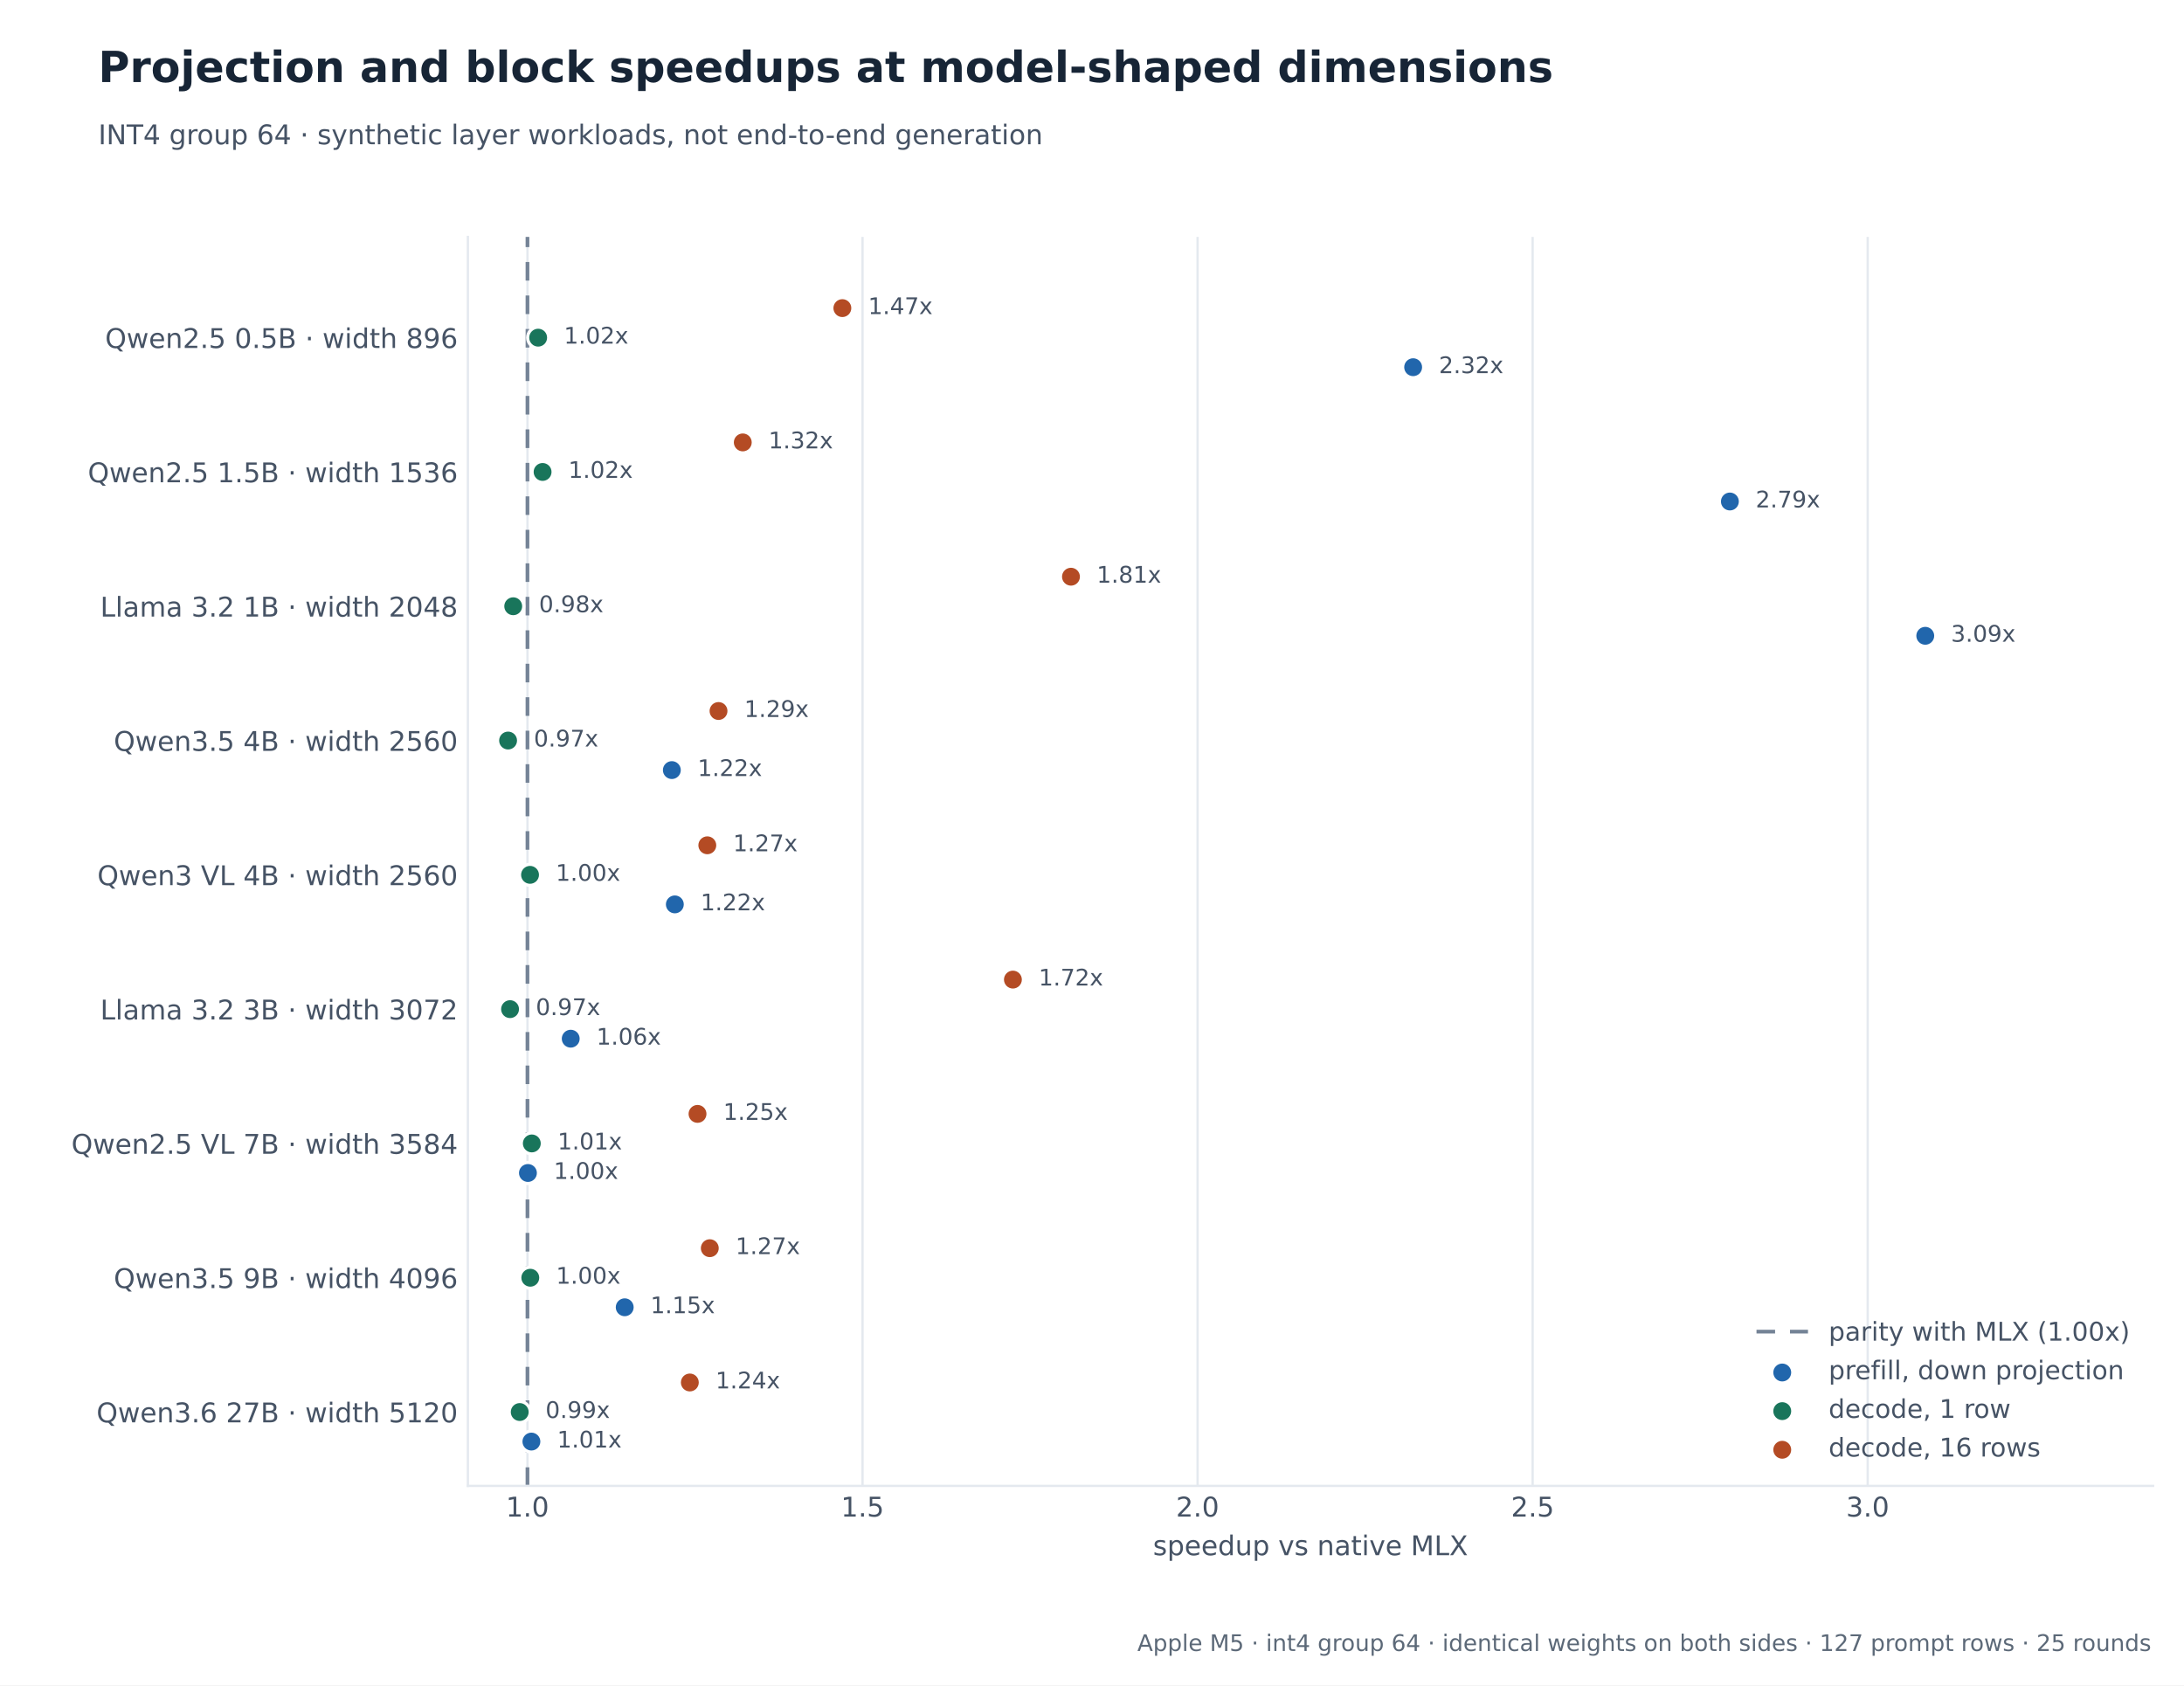
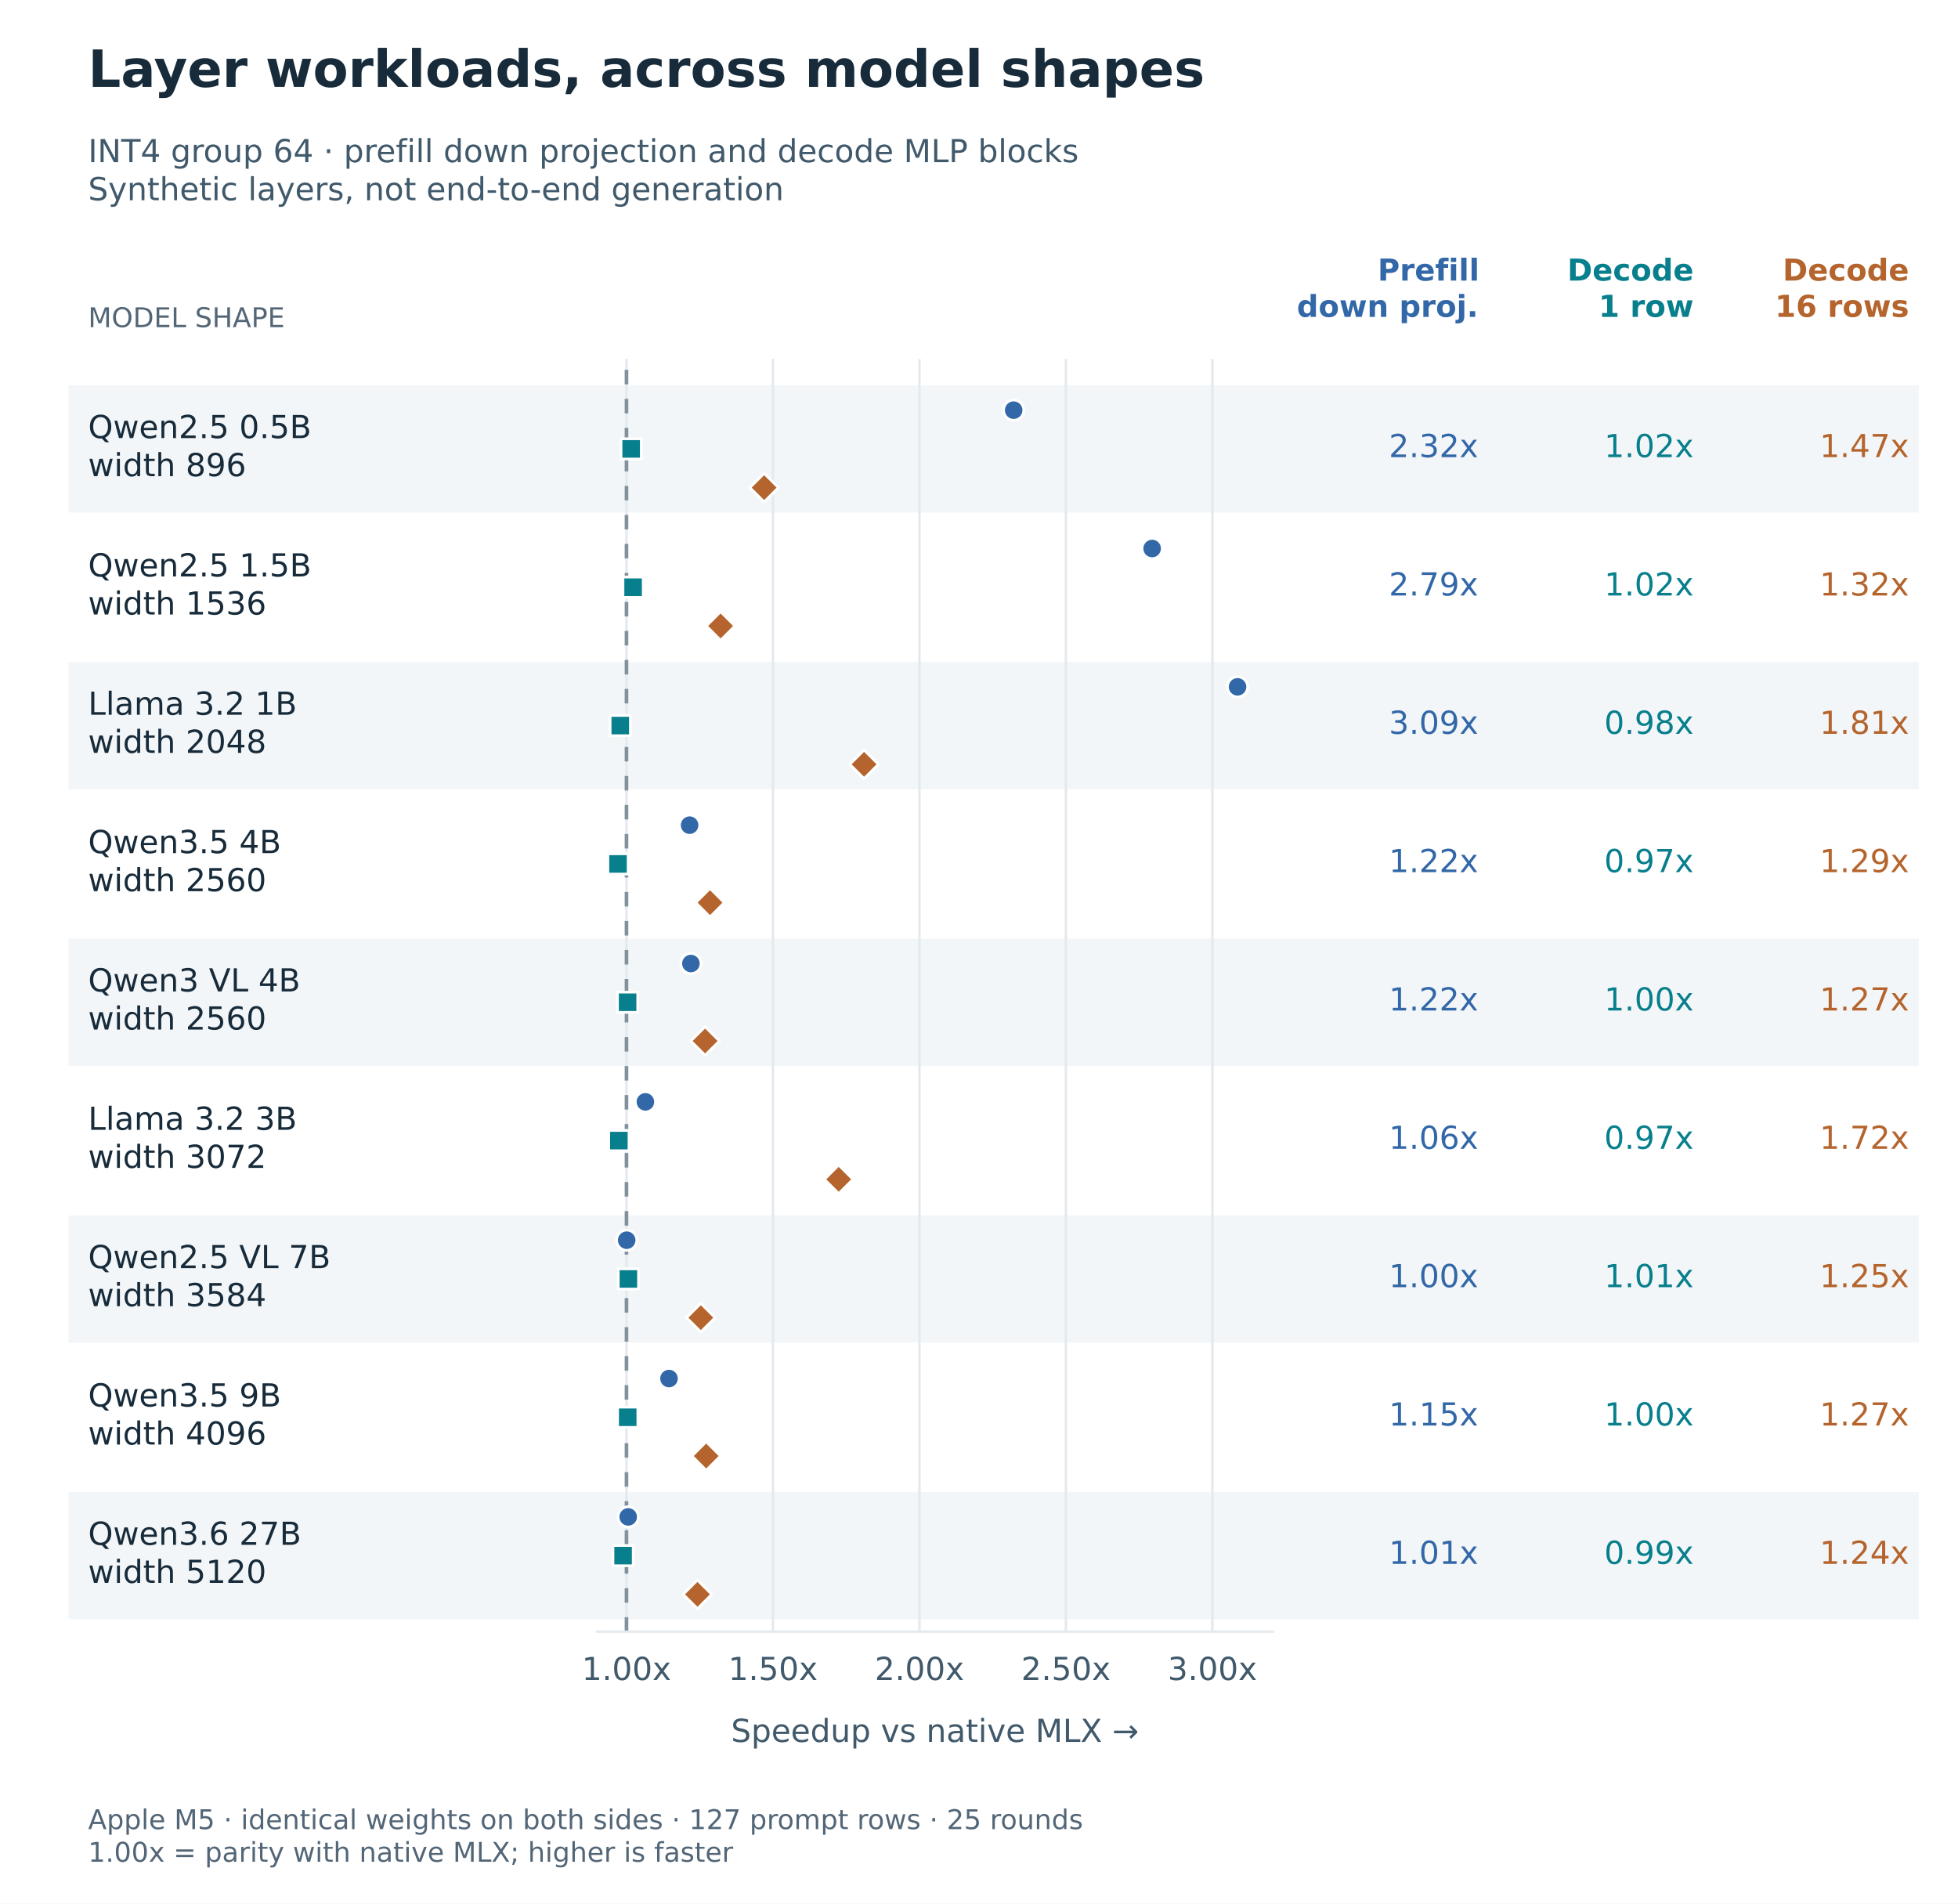
- <svg xmlns="http://www.w3.org/2000/svg" xmlns:xlink="http://www.w3.org/1999/xlink" width="763.2pt" height="588.96pt" viewBox="0 0 763.2 588.96" version="1.1">
+ <svg xmlns="http://www.w3.org/2000/svg" xmlns:xlink="http://www.w3.org/1999/xlink" width="648pt" height="630pt" viewBox="0 0 648 630" version="1.1">
  <defs>
    <style type="text/css">*{stroke-linejoin: round; stroke-linecap: butt}</style>
  </defs>
  <g id="figure_1">
    <g id="patch_1">
-       <path d="M 0 588.96  L 763.2 588.96  L 763.2 0  L 0 0  z " style="fill: #ffffff" />
+       <path d="M 0 630 L 648 630 L 648 0 L 0 0 z " style="fill: #ffffff" />
    </g>
    <g id="axes_1">
      <g id="patch_2">
-         <path d="M 163.5 519.26  L 752.4 519.26  L 752.4 82.8  L 163.5 82.8  z " style="fill: #ffffff" />
+         <path d="M 197.64 540 L 421.2 540 L 421.2 118.8 L 197.64 118.8 z " style="fill: #ffffff" />
+       </g>
+       <g id="patch_3">
+         <path d="M 22.68 127.499 L 635.04 127.499 L 635.04 169.619 L 22.68 169.619 z " style="fill: #f3f6f8" />
+       </g>
+       <g id="patch_4">
+         <path d="M 22.68 219.064 L 635.04 219.064 L 635.04 261.184 L 22.68 261.184 z " style="fill: #f3f6f8" />
+       </g>
+       <g id="patch_5">
+         <path d="M 22.68 310.629 L 635.04 310.629 L 635.04 352.749 L 22.68 352.749 z " style="fill: #f3f6f8" />
+       </g>
+       <g id="patch_6">
+         <path d="M 22.68 402.194 L 635.04 402.194 L 635.04 444.314 L 22.68 444.314 z " style="fill: #f3f6f8" />
+       </g>
+       <g id="patch_7">
+         <path d="M 22.68 493.76 L 635.04 493.76 L 635.04 535.88 L 22.68 535.88 z " style="fill: #f3f6f8" />
      </g>
      <g id="matplotlib.axis_1">
        <g id="xtick_1">
          <g id="line2d_1">
-             <path d="M 184.323 519.26  L 184.323 82.8  " clip-path="url(#p4f92ec8df4)" style="fill: none; stroke: #e4e9ef; stroke-width: 0.8; stroke-linecap: square" />
+             <path d="M 207.335 540 L 207.335 118.8 " clip-path="url(#p0230511721)" style="fill: none; stroke: #e3e9ed; stroke-width: 0.8; stroke-linecap: round" />
          </g>
          <g id="line2d_2" />
          <g id="text_1">
-             <text style="font-size: 9.5px; font-family: 'DejaVu Sans', 'Arial', 'Helvetica', sans-serif; text-anchor: middle; fill: #465365" x="184.323" y="529.978" transform="rotate(-0 184.3231 529.9778)">1.0</text>
+             <text style="font-size: 10.5px; font-family: 'DejaVu Sans', 'Arial', 'Helvetica', sans-serif; text-anchor: middle; fill: #40596b" x="207.335" y="555.978" transform="rotate(-0 207.3351 555.9775)">1.00x</text>
          </g>
        </g>
        <g id="xtick_2">
          <g id="line2d_3">
-             <path d="M 301.409 519.26  L 301.409 82.8  " clip-path="url(#p4f92ec8df4)" style="fill: none; stroke: #e4e9ef; stroke-width: 0.8; stroke-linecap: square" />
+             <path d="M 255.811 540 L 255.811 118.8 " clip-path="url(#p0230511721)" style="fill: none; stroke: #e3e9ed; stroke-width: 0.8; stroke-linecap: round" />
          </g>
          <g id="line2d_4" />
          <g id="text_2">
-             <text style="font-size: 9.5px; font-family: 'DejaVu Sans', 'Arial', 'Helvetica', sans-serif; text-anchor: middle; fill: #465365" x="301.409" y="529.978" transform="rotate(-0 301.4088 529.9778)">1.5</text>
+             <text style="font-size: 10.5px; font-family: 'DejaVu Sans', 'Arial', 'Helvetica', sans-serif; text-anchor: middle; fill: #40596b" x="255.811" y="555.978" transform="rotate(-0 255.8107 555.9775)">1.50x</text>
          </g>
        </g>
        <g id="xtick_3">
          <g id="line2d_5">
-             <path d="M 418.495 519.26  L 418.495 82.8  " clip-path="url(#p4f92ec8df4)" style="fill: none; stroke: #e4e9ef; stroke-width: 0.8; stroke-linecap: square" />
+             <path d="M 304.286 540 L 304.286 118.8 " clip-path="url(#p0230511721)" style="fill: none; stroke: #e3e9ed; stroke-width: 0.8; stroke-linecap: round" />
          </g>
          <g id="line2d_6" />
          <g id="text_3">
-             <text style="font-size: 9.5px; font-family: 'DejaVu Sans', 'Arial', 'Helvetica', sans-serif; text-anchor: middle; fill: #465365" x="418.495" y="529.978" transform="rotate(-0 418.4945 529.9778)">2.0</text>
+             <text style="font-size: 10.5px; font-family: 'DejaVu Sans', 'Arial', 'Helvetica', sans-serif; text-anchor: middle; fill: #40596b" x="304.286" y="555.978" transform="rotate(-0 304.2863 555.9775)">2.00x</text>
          </g>
        </g>
        <g id="xtick_4">
          <g id="line2d_7">
-             <path d="M 535.58 519.26  L 535.58 82.8  " clip-path="url(#p4f92ec8df4)" style="fill: none; stroke: #e4e9ef; stroke-width: 0.8; stroke-linecap: square" />
+             <path d="M 352.762 540 L 352.762 118.8 " clip-path="url(#p0230511721)" style="fill: none; stroke: #e3e9ed; stroke-width: 0.8; stroke-linecap: round" />
          </g>
          <g id="line2d_8" />
          <g id="text_4">
-             <text style="font-size: 9.5px; font-family: 'DejaVu Sans', 'Arial', 'Helvetica', sans-serif; text-anchor: middle; fill: #465365" x="535.58" y="529.978" transform="rotate(-0 535.5802 529.9778)">2.5</text>
+             <text style="font-size: 10.5px; font-family: 'DejaVu Sans', 'Arial', 'Helvetica', sans-serif; text-anchor: middle; fill: #40596b" x="352.762" y="555.978" transform="rotate(-0 352.7619 555.9775)">2.50x</text>
          </g>
        </g>
        <g id="xtick_5">
          <g id="line2d_9">
-             <path d="M 652.666 519.26  L 652.666 82.8  " clip-path="url(#p4f92ec8df4)" style="fill: none; stroke: #e4e9ef; stroke-width: 0.8; stroke-linecap: square" />
+             <path d="M 401.238 540 L 401.238 118.8 " clip-path="url(#p0230511721)" style="fill: none; stroke: #e3e9ed; stroke-width: 0.8; stroke-linecap: round" />
          </g>
          <g id="line2d_10" />
          <g id="text_5">
-             <text style="font-size: 9.5px; font-family: 'DejaVu Sans', 'Arial', 'Helvetica', sans-serif; text-anchor: middle; fill: #465365" x="652.666" y="529.978" transform="rotate(-0 652.6659 529.9778)">3.0</text>
+             <text style="font-size: 10.5px; font-family: 'DejaVu Sans', 'Arial', 'Helvetica', sans-serif; text-anchor: middle; fill: #40596b" x="401.238" y="555.978" transform="rotate(-0 401.2375 555.9775)">3.00x</text>
          </g>
        </g>
        <g id="text_6">
-           <text style="font-size: 9.5px; font-family: 'DejaVu Sans', 'Arial', 'Helvetica', sans-serif; text-anchor: middle; fill: #465365" x="457.95" y="543.479" transform="rotate(-0 457.95 543.4785)">speedup vs native MLX</text>
-         </g>
-       </g>
-       <g id="matplotlib.axis_2">
-         <g id="ytick_1">
-           <g id="line2d_11" />
-           <g id="text_7">
-             <text style="font-size: 9.5px; font-family: 'DejaVu Sans', 'Arial', 'Helvetica', sans-serif; text-anchor: end; fill: #465365" x="160" y="121.608" transform="rotate(-0 160 121.6076)">Qwen2.5 0.5B   ·   width 896</text>
-           </g>
-         </g>
-         <g id="ytick_2">
-           <g id="line2d_12" />
-           <g id="text_8">
-             <text style="font-size: 9.5px; font-family: 'DejaVu Sans', 'Arial', 'Helvetica', sans-serif; text-anchor: end; fill: #465365" x="160" y="168.539" transform="rotate(-0 160 168.5388)">Qwen2.5 1.5B   ·   width 1536</text>
-           </g>
-         </g>
-         <g id="ytick_3">
-           <g id="line2d_13" />
-           <g id="text_9">
-             <text style="font-size: 9.5px; font-family: 'DejaVu Sans', 'Arial', 'Helvetica', sans-serif; text-anchor: end; fill: #465365" x="160" y="215.47" transform="rotate(-0 160 215.47)">Llama 3.2 1B   ·   width 2048</text>
-           </g>
-         </g>
-         <g id="ytick_4">
-           <g id="line2d_14" />
-           <g id="text_10">
-             <text style="font-size: 9.5px; font-family: 'DejaVu Sans', 'Arial', 'Helvetica', sans-serif; text-anchor: end; fill: #465365" x="160" y="262.401" transform="rotate(-0 160 262.4012)">Qwen3.5 4B   ·   width 2560</text>
-           </g>
-         </g>
-         <g id="ytick_5">
-           <g id="line2d_15" />
-           <g id="text_11">
-             <text style="font-size: 9.5px; font-family: 'DejaVu Sans', 'Arial', 'Helvetica', sans-serif; text-anchor: end; fill: #465365" x="160" y="309.332" transform="rotate(-0 160 309.3324)">Qwen3 VL 4B   ·   width 2560</text>
-           </g>
-         </g>
-         <g id="ytick_6">
-           <g id="line2d_16" />
-           <g id="text_12">
-             <text style="font-size: 9.5px; font-family: 'DejaVu Sans', 'Arial', 'Helvetica', sans-serif; text-anchor: end; fill: #465365" x="160" y="356.264" transform="rotate(-0 160 356.2636)">Llama 3.2 3B   ·   width 3072</text>
-           </g>
-         </g>
-         <g id="ytick_7">
-           <g id="line2d_17" />
-           <g id="text_13">
-             <text style="font-size: 9.5px; font-family: 'DejaVu Sans', 'Arial', 'Helvetica', sans-serif; text-anchor: end; fill: #465365" x="160" y="403.195" transform="rotate(-0 160 403.1947)">Qwen2.5 VL 7B   ·   width 3584</text>
-           </g>
-         </g>
-         <g id="ytick_8">
-           <g id="line2d_18" />
-           <g id="text_14">
-             <text style="font-size: 9.5px; font-family: 'DejaVu Sans', 'Arial', 'Helvetica', sans-serif; text-anchor: end; fill: #465365" x="160" y="450.126" transform="rotate(-0 160 450.1259)">Qwen3.5 9B   ·   width 4096</text>
-           </g>
-         </g>
-         <g id="ytick_9">
-           <g id="line2d_19" />
-           <g id="text_15">
-             <text style="font-size: 9.5px; font-family: 'DejaVu Sans', 'Arial', 'Helvetica', sans-serif; text-anchor: end; fill: #465365" x="160" y="497.057" transform="rotate(-0 160 497.0571)">Qwen3.6 27B   ·   width 5120</text>
-           </g>
-         </g>
-       </g>
-       <g id="line2d_20">
-         <path d="M 184.323 519.26  L 184.323 82.8  " clip-path="url(#p4f92ec8df4)" style="fill: none; stroke-dasharray: 6.5,5.2; stroke-dashoffset: 0; stroke: #748396; stroke-width: 1.3" />
-       </g>
-       <g id="patch_3">
-         <path d="M 163.5 519.26  L 163.5 82.8  " style="fill: none; stroke: #e4e9ef; stroke-width: 0.8; stroke-linejoin: miter; stroke-linecap: square" />
-       </g>
-       <g id="patch_4">
-         <path d="M 163.5 519.26  L 752.4 519.26  " style="fill: none; stroke: #e4e9ef; stroke-width: 0.8; stroke-linejoin: miter; stroke-linecap: square" />
+           <text style="font-size: 10.5px; font-family: 'DejaVu Sans', 'Arial', 'Helvetica', sans-serif; text-anchor: middle; fill: #40596b" x="309.42" y="576.478" transform="rotate(-0 309.42 576.4784)">Speedup vs native MLX →</text>
+         </g>
+       </g>
+       <g id="matplotlib.axis_2" />
+       <g id="line2d_11">
+         <path d="M 207.335 540 L 207.335 118.8 " clip-path="url(#p0230511721)" style="fill: none; stroke-dasharray: 4.8,4.8; stroke-dashoffset: 0; stroke: #82919c; stroke-width: 1.2" />
+       </g>
+       <g id="patch_8">
+         <path d="M 197.64 540 L 421.2 540 " style="fill: none; stroke: #e3e9ed; stroke-width: 0.8; stroke-linejoin: miter; stroke-linecap: square" />
+       </g>
+       <g id="text_7">
+         <text style="font-size: 10.5px; font-family: 'DejaVu Sans', 'Arial', 'Helvetica', sans-serif; fill: #172b3a" transform="translate(29.16 144.9848)">Qwen2.5 0.5B</text>
+         <text style="font-size: 10.5px; font-family: 'DejaVu Sans', 'Arial', 'Helvetica', sans-serif; fill: #172b3a" transform="translate(29.16 157.5877)">width 896</text>
+       </g>
+       <g id="text_8">
+         <text style="font-size: 10.5px; font-family: 'DejaVu Sans', 'Arial', 'Helvetica', sans-serif; fill: #172b3a" transform="translate(29.16 190.7674)">Qwen2.5 1.5B</text>
+         <text style="font-size: 10.5px; font-family: 'DejaVu Sans', 'Arial', 'Helvetica', sans-serif; fill: #172b3a" transform="translate(29.16 203.3703)">width 1536</text>
+       </g>
+       <g id="text_9">
+         <text style="font-size: 10.5px; font-family: 'DejaVu Sans', 'Arial', 'Helvetica', sans-serif; fill: #172b3a" transform="translate(29.16 236.5504)">Llama 3.2 1B</text>
+         <text style="font-size: 10.5px; font-family: 'DejaVu Sans', 'Arial', 'Helvetica', sans-serif; fill: #172b3a" transform="translate(29.16 249.1533)">width 2048</text>
+       </g>
+       <g id="text_10">
+         <text style="font-size: 10.5px; font-family: 'DejaVu Sans', 'Arial', 'Helvetica', sans-serif; fill: #172b3a" transform="translate(29.16 282.3326)">Qwen3.5 4B</text>
+         <text style="font-size: 10.5px; font-family: 'DejaVu Sans', 'Arial', 'Helvetica', sans-serif; fill: #172b3a" transform="translate(29.16 294.9355)">width 2560</text>
+       </g>
+       <g id="text_11">
+         <text style="font-size: 10.5px; font-family: 'DejaVu Sans', 'Arial', 'Helvetica', sans-serif; fill: #172b3a" transform="translate(29.16 328.1152)">Qwen3 VL 4B</text>
+         <text style="font-size: 10.5px; font-family: 'DejaVu Sans', 'Arial', 'Helvetica', sans-serif; fill: #172b3a" transform="translate(29.16 340.7181)">width 2560</text>
+       </g>
+       <g id="text_12">
+         <text style="font-size: 10.5px; font-family: 'DejaVu Sans', 'Arial', 'Helvetica', sans-serif; fill: #172b3a" transform="translate(29.16 373.8983)">Llama 3.2 3B</text>
+         <text style="font-size: 10.5px; font-family: 'DejaVu Sans', 'Arial', 'Helvetica', sans-serif; fill: #172b3a" transform="translate(29.16 386.5011)">width 3072</text>
+       </g>
+       <g id="text_13">
+         <text style="font-size: 10.5px; font-family: 'DejaVu Sans', 'Arial', 'Helvetica', sans-serif; fill: #172b3a" transform="translate(29.16 419.6805)">Qwen2.5 VL 7B</text>
+         <text style="font-size: 10.5px; font-family: 'DejaVu Sans', 'Arial', 'Helvetica', sans-serif; fill: #172b3a" transform="translate(29.16 432.2833)">width 3584</text>
+       </g>
+       <g id="text_14">
+         <text style="font-size: 10.5px; font-family: 'DejaVu Sans', 'Arial', 'Helvetica', sans-serif; fill: #172b3a" transform="translate(29.16 465.4631)">Qwen3.5 9B</text>
+         <text style="font-size: 10.5px; font-family: 'DejaVu Sans', 'Arial', 'Helvetica', sans-serif; fill: #172b3a" transform="translate(29.16 478.0659)">width 4096</text>
+       </g>
+       <g id="text_15">
+         <text style="font-size: 10.5px; font-family: 'DejaVu Sans', 'Arial', 'Helvetica', sans-serif; fill: #172b3a" transform="translate(29.16 511.2457)">Qwen3.6 27B</text>
+         <text style="font-size: 10.5px; font-family: 'DejaVu Sans', 'Arial', 'Helvetica', sans-serif; fill: #172b3a" transform="translate(29.16 523.8485)">width 5120</text>
      </g>
      <g id="PathCollection_1">
        <defs>
-           <path id="mb6af9a727b" d="M 0 3.674  C 0.974 3.674 1.909 3.287 2.598 2.598  C 3.287 1.909 3.674 0.974 3.674 0  C 3.674 -0.974 3.287 -1.909 2.598 -2.598  C 1.909 -3.287 0.974 -3.674 0 -3.674  C -0.974 -3.674 -1.909 -3.287 -2.598 -2.598  C -3.287 -1.909 -3.674 -0.974 -3.674 0  C -3.674 0.974 -3.287 1.909 -2.598 2.598  C -1.909 3.287 -0.974 3.674 0 3.674  z " style="stroke: #ffffff; stroke-width: 1.1" />
+           <path id="m67ba874701" d="M 0 3.354 C 0.89 3.354 1.743 3.001 2.372 2.372 C 3.001 1.743 3.354 0.89 3.354 0 C 3.354 -0.89 3.001 -1.743 2.372 -2.372 C 1.743 -3.001 0.89 -3.354 0 -3.354 C -0.89 -3.354 -1.743 -3.001 -2.372 -2.372 C -3.001 -1.743 -3.354 -0.89 -3.354 0 C -3.354 0.89 -3.001 1.743 -2.372 2.372 C -1.743 3.001 -0.89 3.354 0 3.354 z " style="stroke: #ffffff; stroke-width: 0.9" />
        </defs>
-         <g clip-path="url(#p4f92ec8df4)">
-           <use xlink:href="#mb6af9a727b" x="493.825" y="128.323" style="fill: #2166ac; stroke: #ffffff; stroke-width: 1.1" />
-           <use xlink:href="#mb6af9a727b" x="604.509" y="175.254" style="fill: #2166ac; stroke: #ffffff; stroke-width: 1.1" />
-           <use xlink:href="#mb6af9a727b" x="672.782" y="222.186" style="fill: #2166ac; stroke: #ffffff; stroke-width: 1.1" />
-           <use xlink:href="#mb6af9a727b" x="234.777" y="269.117" style="fill: #2166ac; stroke: #ffffff; stroke-width: 1.1" />
-           <use xlink:href="#mb6af9a727b" x="235.822" y="316.048" style="fill: #2166ac; stroke: #ffffff; stroke-width: 1.1" />
-           <use xlink:href="#mb6af9a727b" x="199.439" y="362.979" style="fill: #2166ac; stroke: #ffffff; stroke-width: 1.1" />
-           <use xlink:href="#mb6af9a727b" x="184.487" y="409.91" style="fill: #2166ac; stroke: #ffffff; stroke-width: 1.1" />
-           <use xlink:href="#mb6af9a727b" x="218.306" y="456.842" style="fill: #2166ac; stroke: #ffffff; stroke-width: 1.1" />
-           <use xlink:href="#mb6af9a727b" x="185.698" y="503.773" style="fill: #2166ac; stroke: #ffffff; stroke-width: 1.1" />
+         <g clip-path="url(#p0230511721)">
+           <use xlink:href="#m67ba874701" x="335.475" y="135.74" style="fill: #3267a8; stroke: #ffffff; stroke-width: 0.9" />
+           <use xlink:href="#m67ba874701" x="381.3" y="181.522" style="fill: #3267a8; stroke: #ffffff; stroke-width: 0.9" />
+           <use xlink:href="#m67ba874701" x="409.566" y="227.305" style="fill: #3267a8; stroke: #ffffff; stroke-width: 0.9" />
+           <use xlink:href="#m67ba874701" x="228.224" y="273.087" style="fill: #3267a8; stroke: #ffffff; stroke-width: 0.9" />
+           <use xlink:href="#m67ba874701" x="228.657" y="318.87" style="fill: #3267a8; stroke: #ffffff; stroke-width: 0.9" />
+           <use xlink:href="#m67ba874701" x="213.593" y="364.653" style="fill: #3267a8; stroke: #ffffff; stroke-width: 0.9" />
+           <use xlink:href="#m67ba874701" x="207.403" y="410.435" style="fill: #3267a8; stroke: #ffffff; stroke-width: 0.9" />
+           <use xlink:href="#m67ba874701" x="221.405" y="456.218" style="fill: #3267a8; stroke: #ffffff; stroke-width: 0.9" />
+           <use xlink:href="#m67ba874701" x="207.904" y="502" style="fill: #3267a8; stroke: #ffffff; stroke-width: 0.9" />
        </g>
      </g>
      <g id="text_16">
-         <text style="font-size: 8px; font-family: 'DejaVu Sans', 'Arial', 'Helvetica', sans-serif; text-anchor: start; fill: #465365" x="502.825" y="130.401" transform="rotate(-0 502.8251 130.4014)">2.32x</text>
+         <text style="font-size: 10.5px; font-family: 'DejaVu Sans', 'Arial', 'Helvetica', sans-serif; text-anchor: end; fill: #3267a8" x="489.24" y="151.286" transform="rotate(-0 489.24 151.2862)">2.32x</text>
      </g>
      <g id="text_17">
-         <text style="font-size: 8px; font-family: 'DejaVu Sans', 'Arial', 'Helvetica', sans-serif; text-anchor: start; fill: #465365" x="613.509" y="177.333" transform="rotate(-0 613.5086 177.3326)">2.79x</text>
+         <text style="font-size: 10.5px; font-family: 'DejaVu Sans', 'Arial', 'Helvetica', sans-serif; text-anchor: end; fill: #3267a8" x="489.24" y="197.069" transform="rotate(-0 489.24 197.0688)">2.79x</text>
      </g>
      <g id="text_18">
-         <text style="font-size: 8px; font-family: 'DejaVu Sans', 'Arial', 'Helvetica', sans-serif; text-anchor: start; fill: #465365" x="681.782" y="224.264" transform="rotate(-0 681.7817 224.2637)">3.09x</text>
+         <text style="font-size: 10.5px; font-family: 'DejaVu Sans', 'Arial', 'Helvetica', sans-serif; text-anchor: end; fill: #3267a8" x="489.24" y="242.851" transform="rotate(-0 489.24 242.8515)">3.09x</text>
      </g>
      <g id="text_19">
-         <text style="font-size: 8px; font-family: 'DejaVu Sans', 'Arial', 'Helvetica', sans-serif; text-anchor: start; fill: #465365" x="243.777" y="271.195" transform="rotate(-0 243.7771 271.1949)">1.22x</text>
+         <text style="font-size: 10.5px; font-family: 'DejaVu Sans', 'Arial', 'Helvetica', sans-serif; text-anchor: end; fill: #3267a8" x="489.24" y="288.634" transform="rotate(-0 489.24 288.6341)">1.22x</text>
      </g>
      <g id="text_20">
-         <text style="font-size: 8px; font-family: 'DejaVu Sans', 'Arial', 'Helvetica', sans-serif; text-anchor: start; fill: #465365" x="244.822" y="318.126" transform="rotate(-0 244.8223 318.1261)">1.22x</text>
+         <text style="font-size: 10.5px; font-family: 'DejaVu Sans', 'Arial', 'Helvetica', sans-serif; text-anchor: end; fill: #3267a8" x="489.24" y="334.417" transform="rotate(-0 489.24 334.4167)">1.22x</text>
      </g>
      <g id="text_21">
-         <text style="font-size: 8px; font-family: 'DejaVu Sans', 'Arial', 'Helvetica', sans-serif; text-anchor: start; fill: #465365" x="208.439" y="365.057" transform="rotate(-0 208.4387 365.0573)">1.06x</text>
+         <text style="font-size: 10.5px; font-family: 'DejaVu Sans', 'Arial', 'Helvetica', sans-serif; text-anchor: end; fill: #3267a8" x="489.24" y="380.199" transform="rotate(-0 489.24 380.1993)">1.06x</text>
      </g>
      <g id="text_22">
-         <text style="font-size: 8px; font-family: 'DejaVu Sans', 'Arial', 'Helvetica', sans-serif; text-anchor: start; fill: #465365" x="193.487" y="411.988" transform="rotate(-0 193.4866 411.9885)">1.00x</text>
+         <text style="font-size: 10.5px; font-family: 'DejaVu Sans', 'Arial', 'Helvetica', sans-serif; text-anchor: end; fill: #3267a8" x="489.24" y="425.982" transform="rotate(-0 489.24 425.9819)">1.00x</text>
      </g>
      <g id="text_23">
-         <text style="font-size: 8px; font-family: 'DejaVu Sans', 'Arial', 'Helvetica', sans-serif; text-anchor: start; fill: #465365" x="227.306" y="458.92" transform="rotate(-0 227.3059 458.9197)">1.15x</text>
+         <text style="font-size: 10.5px; font-family: 'DejaVu Sans', 'Arial', 'Helvetica', sans-serif; text-anchor: end; fill: #3267a8" x="489.24" y="471.764" transform="rotate(-0 489.24 471.7645)">1.15x</text>
      </g>
      <g id="text_24">
-         <text style="font-size: 8px; font-family: 'DejaVu Sans', 'Arial', 'Helvetica', sans-serif; text-anchor: start; fill: #465365" x="194.698" y="505.851" transform="rotate(-0 194.6977 505.8508)">1.01x</text>
+         <text style="font-size: 10.5px; font-family: 'DejaVu Sans', 'Arial', 'Helvetica', sans-serif; text-anchor: end; fill: #3267a8" x="489.24" y="517.547" transform="rotate(-0 489.24 517.5471)">1.01x</text>
      </g>
      <g id="PathCollection_2">
        <defs>
-           <path id="mfe79e9b1ae" d="M 0 3.674  C 0.974 3.674 1.909 3.287 2.598 2.598  C 3.287 1.909 3.674 0.974 3.674 0  C 3.674 -0.974 3.287 -1.909 2.598 -2.598  C 1.909 -3.287 0.974 -3.674 0 -3.674  C -0.974 -3.674 -1.909 -3.287 -2.598 -2.598  C -3.287 -1.909 -3.674 -0.974 -3.674 0  C -3.674 0.974 -3.287 1.909 -2.598 2.598  C -1.909 3.287 -0.974 3.674 0 3.674  z " style="stroke: #ffffff; stroke-width: 1.1" />
+           <path id="mf440c9520e" d="M -3.354 3.354 L 3.354 3.354 L 3.354 -3.354 L -3.354 -3.354 z " style="stroke: #ffffff; stroke-width: 0.9" />
        </defs>
-         <g clip-path="url(#p4f92ec8df4)">
-           <use xlink:href="#mfe79e9b1ae" x="188.059" y="117.998" style="fill: #19755b; stroke: #ffffff; stroke-width: 1.1" />
-           <use xlink:href="#mfe79e9b1ae" x="189.609" y="164.93" style="fill: #19755b; stroke: #ffffff; stroke-width: 1.1" />
-           <use xlink:href="#mfe79e9b1ae" x="179.345" y="211.861" style="fill: #19755b; stroke: #ffffff; stroke-width: 1.1" />
-           <use xlink:href="#mfe79e9b1ae" x="177.55" y="258.792" style="fill: #19755b; stroke: #ffffff; stroke-width: 1.1" />
-           <use xlink:href="#mfe79e9b1ae" x="185.219" y="305.723" style="fill: #19755b; stroke: #ffffff; stroke-width: 1.1" />
-           <use xlink:href="#mfe79e9b1ae" x="178.24" y="352.654" style="fill: #19755b; stroke: #ffffff; stroke-width: 1.1" />
-           <use xlink:href="#mfe79e9b1ae" x="185.843" y="399.585" style="fill: #19755b; stroke: #ffffff; stroke-width: 1.1" />
-           <use xlink:href="#mfe79e9b1ae" x="185.313" y="446.517" style="fill: #19755b; stroke: #ffffff; stroke-width: 1.1" />
-           <use xlink:href="#mfe79e9b1ae" x="181.616" y="493.448" style="fill: #19755b; stroke: #ffffff; stroke-width: 1.1" />
+         <g clip-path="url(#p0230511721)">
+           <use xlink:href="#mf440c9520e" x="208.882" y="148.559" style="fill: #087f8c; stroke: #ffffff; stroke-width: 0.9" />
+           <use xlink:href="#mf440c9520e" x="209.524" y="194.341" style="fill: #087f8c; stroke: #ffffff; stroke-width: 0.9" />
+           <use xlink:href="#mf440c9520e" x="205.274" y="240.124" style="fill: #087f8c; stroke: #ffffff; stroke-width: 0.9" />
+           <use xlink:href="#mf440c9520e" x="204.531" y="285.907" style="fill: #087f8c; stroke: #ffffff; stroke-width: 0.9" />
+           <use xlink:href="#mf440c9520e" x="207.706" y="331.689" style="fill: #087f8c; stroke: #ffffff; stroke-width: 0.9" />
+           <use xlink:href="#mf440c9520e" x="204.817" y="377.472" style="fill: #087f8c; stroke: #ffffff; stroke-width: 0.9" />
+           <use xlink:href="#mf440c9520e" x="207.964" y="423.254" style="fill: #087f8c; stroke: #ffffff; stroke-width: 0.9" />
+           <use xlink:href="#mf440c9520e" x="207.745" y="469.037" style="fill: #087f8c; stroke: #ffffff; stroke-width: 0.9" />
+           <use xlink:href="#mf440c9520e" x="206.214" y="514.82" style="fill: #087f8c; stroke: #ffffff; stroke-width: 0.9" />
        </g>
      </g>
      <g id="text_25">
-         <text style="font-size: 8px; font-family: 'DejaVu Sans', 'Arial', 'Helvetica', sans-serif; text-anchor: start; fill: #465365" x="197.059" y="120.077" transform="rotate(-0 197.059 120.0765)">1.02x</text>
+         <text style="font-size: 10.5px; font-family: 'DejaVu Sans', 'Arial', 'Helvetica', sans-serif; text-anchor: end; fill: #087f8c" x="560.52" y="151.286" transform="rotate(-0 560.52 151.2862)">1.02x</text>
      </g>
      <g id="text_26">
-         <text style="font-size: 8px; font-family: 'DejaVu Sans', 'Arial', 'Helvetica', sans-serif; text-anchor: start; fill: #465365" x="198.609" y="167.008" transform="rotate(-0 198.6091 167.0077)">1.02x</text>
+         <text style="font-size: 10.5px; font-family: 'DejaVu Sans', 'Arial', 'Helvetica', sans-serif; text-anchor: end; fill: #087f8c" x="560.52" y="197.069" transform="rotate(-0 560.52 197.0688)">1.02x</text>
      </g>
      <g id="text_27">
-         <text style="font-size: 8px; font-family: 'DejaVu Sans', 'Arial', 'Helvetica', sans-serif; text-anchor: start; fill: #465365" x="188.345" y="213.939" transform="rotate(-0 188.345 213.9389)">0.98x</text>
+         <text style="font-size: 10.5px; font-family: 'DejaVu Sans', 'Arial', 'Helvetica', sans-serif; text-anchor: end; fill: #087f8c" x="560.52" y="242.851" transform="rotate(-0 560.52 242.8515)">0.98x</text>
      </g>
      <g id="text_28">
-         <text style="font-size: 8px; font-family: 'DejaVu Sans', 'Arial', 'Helvetica', sans-serif; text-anchor: start; fill: #465365" x="186.55" y="260.87" transform="rotate(-0 186.5503 260.8701)">0.97x</text>
+         <text style="font-size: 10.5px; font-family: 'DejaVu Sans', 'Arial', 'Helvetica', sans-serif; text-anchor: end; fill: #087f8c" x="560.52" y="288.634" transform="rotate(-0 560.52 288.6341)">0.97x</text>
      </g>
      <g id="text_29">
-         <text style="font-size: 8px; font-family: 'DejaVu Sans', 'Arial', 'Helvetica', sans-serif; text-anchor: start; fill: #465365" x="194.219" y="307.801" transform="rotate(-0 194.219 307.8012)">1.00x</text>
+         <text style="font-size: 10.5px; font-family: 'DejaVu Sans', 'Arial', 'Helvetica', sans-serif; text-anchor: end; fill: #087f8c" x="560.52" y="334.417" transform="rotate(-0 560.52 334.4167)">1.00x</text>
      </g>
      <g id="text_30">
-         <text style="font-size: 8px; font-family: 'DejaVu Sans', 'Arial', 'Helvetica', sans-serif; text-anchor: start; fill: #465365" x="187.24" y="354.732" transform="rotate(-0 187.2399 354.7324)">0.97x</text>
+         <text style="font-size: 10.5px; font-family: 'DejaVu Sans', 'Arial', 'Helvetica', sans-serif; text-anchor: end; fill: #087f8c" x="560.52" y="380.199" transform="rotate(-0 560.52 380.1993)">0.97x</text>
      </g>
      <g id="text_31">
-         <text style="font-size: 8px; font-family: 'DejaVu Sans', 'Arial', 'Helvetica', sans-serif; text-anchor: start; fill: #465365" x="194.843" y="401.664" transform="rotate(-0 194.8433 401.6636)">1.01x</text>
+         <text style="font-size: 10.5px; font-family: 'DejaVu Sans', 'Arial', 'Helvetica', sans-serif; text-anchor: end; fill: #087f8c" x="560.52" y="425.982" transform="rotate(-0 560.52 425.9819)">1.01x</text>
      </g>
      <g id="text_32">
-         <text style="font-size: 8px; font-family: 'DejaVu Sans', 'Arial', 'Helvetica', sans-serif; text-anchor: start; fill: #465365" x="194.313" y="448.595" transform="rotate(-0 194.3125 448.5948)">1.00x</text>
+         <text style="font-size: 10.5px; font-family: 'DejaVu Sans', 'Arial', 'Helvetica', sans-serif; text-anchor: end; fill: #087f8c" x="560.52" y="471.764" transform="rotate(-0 560.52 471.7645)">1.00x</text>
      </g>
      <g id="text_33">
-         <text style="font-size: 8px; font-family: 'DejaVu Sans', 'Arial', 'Helvetica', sans-serif; text-anchor: start; fill: #465365" x="190.616" y="495.526" transform="rotate(-0 190.6161 495.526)">0.99x</text>
+         <text style="font-size: 10.5px; font-family: 'DejaVu Sans', 'Arial', 'Helvetica', sans-serif; text-anchor: end; fill: #087f8c" x="560.52" y="517.547" transform="rotate(-0 560.52 517.5471)">0.99x</text>
      </g>
      <g id="PathCollection_3">
        <defs>
-           <path id="m41c20c26ae" d="M 0 3.674  C 0.974 3.674 1.909 3.287 2.598 2.598  C 3.287 1.909 3.674 0.974 3.674 0  C 3.674 -0.974 3.287 -1.909 2.598 -2.598  C 1.909 -3.287 0.974 -3.674 0 -3.674  C -0.974 -3.674 -1.909 -3.287 -2.598 -2.598  C -3.287 -1.909 -3.674 -0.974 -3.674 0  C -3.674 0.974 -3.287 1.909 -2.598 2.598  C -1.909 3.287 -0.974 3.674 0 3.674  z " style="stroke: #ffffff; stroke-width: 1.1" />
+           <path id="m396308034e" d="M -0 4.743 L 4.743 0 L 0 -4.743 L -4.743 -0 z " style="stroke: #ffffff; stroke-width: 0.9" />
        </defs>
-         <g clip-path="url(#p4f92ec8df4)">
-           <use xlink:href="#m41c20c26ae" x="294.363" y="107.674" style="fill: #b44b24; stroke: #ffffff; stroke-width: 1.1" />
-           <use xlink:href="#m41c20c26ae" x="259.564" y="154.605" style="fill: #b44b24; stroke: #ffffff; stroke-width: 1.1" />
-           <use xlink:href="#m41c20c26ae" x="374.251" y="201.536" style="fill: #b44b24; stroke: #ffffff; stroke-width: 1.1" />
-           <use xlink:href="#m41c20c26ae" x="251.087" y="248.467" style="fill: #b44b24; stroke: #ffffff; stroke-width: 1.1" />
-           <use xlink:href="#m41c20c26ae" x="247.17" y="295.398" style="fill: #b44b24; stroke: #ffffff; stroke-width: 1.1" />
-           <use xlink:href="#m41c20c26ae" x="353.961" y="342.329" style="fill: #b44b24; stroke: #ffffff; stroke-width: 1.1" />
-           <use xlink:href="#m41c20c26ae" x="243.749" y="389.261" style="fill: #b44b24; stroke: #ffffff; stroke-width: 1.1" />
-           <use xlink:href="#m41c20c26ae" x="248.039" y="436.192" style="fill: #b44b24; stroke: #ffffff; stroke-width: 1.1" />
-           <use xlink:href="#m41c20c26ae" x="241.061" y="483.123" style="fill: #b44b24; stroke: #ffffff; stroke-width: 1.1" />
+         <g clip-path="url(#p0230511721)">
+           <use xlink:href="#m396308034e" x="252.894" y="161.378" style="fill: #b4642c; stroke: #ffffff; stroke-width: 0.9" />
+           <use xlink:href="#m396308034e" x="238.486" y="207.16" style="fill: #b4642c; stroke: #ffffff; stroke-width: 0.9" />
+           <use xlink:href="#m396308034e" x="285.969" y="252.943" style="fill: #b4642c; stroke: #ffffff; stroke-width: 0.9" />
+           <use xlink:href="#m396308034e" x="234.977" y="298.726" style="fill: #b4642c; stroke: #ffffff; stroke-width: 0.9" />
+           <use xlink:href="#m396308034e" x="233.355" y="344.508" style="fill: #b4642c; stroke: #ffffff; stroke-width: 0.9" />
+           <use xlink:href="#m396308034e" x="277.568" y="390.291" style="fill: #b4642c; stroke: #ffffff; stroke-width: 0.9" />
+           <use xlink:href="#m396308034e" x="231.939" y="436.073" style="fill: #b4642c; stroke: #ffffff; stroke-width: 0.9" />
+           <use xlink:href="#m396308034e" x="233.715" y="481.856" style="fill: #b4642c; stroke: #ffffff; stroke-width: 0.9" />
+           <use xlink:href="#m396308034e" x="230.825" y="527.639" style="fill: #b4642c; stroke: #ffffff; stroke-width: 0.9" />
        </g>
      </g>
      <g id="text_34">
-         <text style="font-size: 8px; font-family: 'DejaVu Sans', 'Arial', 'Helvetica', sans-serif; text-anchor: start; fill: #465365" x="303.363" y="109.752" transform="rotate(-0 303.3628 109.7517)">1.47x</text>
+         <text style="font-size: 10.5px; font-family: 'DejaVu Sans', 'Arial', 'Helvetica', sans-serif; text-anchor: end; fill: #b4642c" x="631.8" y="151.286" transform="rotate(-0 631.8 151.2862)">1.47x</text>
      </g>
      <g id="text_35">
-         <text style="font-size: 8px; font-family: 'DejaVu Sans', 'Arial', 'Helvetica', sans-serif; text-anchor: start; fill: #465365" x="268.564" y="156.683" transform="rotate(-0 268.5637 156.6828)">1.32x</text>
+         <text style="font-size: 10.5px; font-family: 'DejaVu Sans', 'Arial', 'Helvetica', sans-serif; text-anchor: end; fill: #b4642c" x="631.8" y="197.069" transform="rotate(-0 631.8 197.0688)">1.32x</text>
      </g>
      <g id="text_36">
-         <text style="font-size: 8px; font-family: 'DejaVu Sans', 'Arial', 'Helvetica', sans-serif; text-anchor: start; fill: #465365" x="383.251" y="203.614" transform="rotate(-0 383.2514 203.614)">1.81x</text>
+         <text style="font-size: 10.5px; font-family: 'DejaVu Sans', 'Arial', 'Helvetica', sans-serif; text-anchor: end; fill: #b4642c" x="631.8" y="242.851" transform="rotate(-0 631.8 242.8515)">1.81x</text>
      </g>
      <g id="text_37">
-         <text style="font-size: 8px; font-family: 'DejaVu Sans', 'Arial', 'Helvetica', sans-serif; text-anchor: start; fill: #465365" x="260.087" y="250.545" transform="rotate(-0 260.0869 250.5452)">1.29x</text>
+         <text style="font-size: 10.5px; font-family: 'DejaVu Sans', 'Arial', 'Helvetica', sans-serif; text-anchor: end; fill: #b4642c" x="631.8" y="288.634" transform="rotate(-0 631.8 288.6341)">1.29x</text>
      </g>
      <g id="text_38">
-         <text style="font-size: 8px; font-family: 'DejaVu Sans', 'Arial', 'Helvetica', sans-serif; text-anchor: start; fill: #465365" x="256.17" y="297.476" transform="rotate(-0 256.1699 297.4764)">1.27x</text>
+         <text style="font-size: 10.5px; font-family: 'DejaVu Sans', 'Arial', 'Helvetica', sans-serif; text-anchor: end; fill: #b4642c" x="631.8" y="334.417" transform="rotate(-0 631.8 334.4167)">1.27x</text>
      </g>
      <g id="text_39">
-         <text style="font-size: 8px; font-family: 'DejaVu Sans', 'Arial', 'Helvetica', sans-serif; text-anchor: start; fill: #465365" x="362.961" y="344.408" transform="rotate(-0 362.9608 344.4076)">1.72x</text>
+         <text style="font-size: 10.5px; font-family: 'DejaVu Sans', 'Arial', 'Helvetica', sans-serif; text-anchor: end; fill: #b4642c" x="631.8" y="380.199" transform="rotate(-0 631.8 380.1993)">1.72x</text>
      </g>
      <g id="text_40">
-         <text style="font-size: 8px; font-family: 'DejaVu Sans', 'Arial', 'Helvetica', sans-serif; text-anchor: start; fill: #465365" x="252.749" y="391.339" transform="rotate(-0 252.7492 391.3387)">1.25x</text>
+         <text style="font-size: 10.5px; font-family: 'DejaVu Sans', 'Arial', 'Helvetica', sans-serif; text-anchor: end; fill: #b4642c" x="631.8" y="425.982" transform="rotate(-0 631.8 425.9819)">1.25x</text>
      </g>
      <g id="text_41">
-         <text style="font-size: 8px; font-family: 'DejaVu Sans', 'Arial', 'Helvetica', sans-serif; text-anchor: start; fill: #465365" x="257.039" y="438.27" transform="rotate(-0 257.0388 438.2699)">1.27x</text>
+         <text style="font-size: 10.5px; font-family: 'DejaVu Sans', 'Arial', 'Helvetica', sans-serif; text-anchor: end; fill: #b4642c" x="631.8" y="471.764" transform="rotate(-0 631.8 471.7645)">1.27x</text>
      </g>
      <g id="text_42">
-         <text style="font-size: 8px; font-family: 'DejaVu Sans', 'Arial', 'Helvetica', sans-serif; text-anchor: start; fill: #465365" x="250.061" y="485.201" transform="rotate(-0 250.0606 485.2011)">1.24x</text>
-       </g>
-       <g id="legend_1">
-         <g id="line2d_21">
-           <path d="M 613.808 465.346  L 622.808 465.346  L 631.808 465.346  " style="fill: none; stroke-dasharray: 6.5,5.2; stroke-dashoffset: 0; stroke: #748396; stroke-width: 1.3" />
-         </g>
-         <g id="text_43">
-           <text style="font-size: 9px; font-family: 'DejaVu Sans', 'Arial', 'Helvetica', sans-serif; text-anchor: start; fill: #465365" x="639.008" y="468.496" transform="rotate(-0 639.0084 468.4958)">parity with MLX (1.00x)</text>
-         </g>
-         <g id="PathCollection_4">
-           <g>
-             <use xlink:href="#mb6af9a727b" x="622.808" y="479.634" style="fill: #2166ac; stroke: #ffffff; stroke-width: 1.1" />
-           </g>
-         </g>
-         <g id="text_44">
-           <text style="font-size: 9px; font-family: 'DejaVu Sans', 'Arial', 'Helvetica', sans-serif; text-anchor: start; fill: #465365" x="639.008" y="481.996" transform="rotate(-0 639.0084 481.9965)">prefill, down projection</text>
-         </g>
-         <g id="PathCollection_5">
-           <g>
-             <use xlink:href="#mfe79e9b1ae" x="622.808" y="493.135" style="fill: #19755b; stroke: #ffffff; stroke-width: 1.1" />
-           </g>
-         </g>
-         <g id="text_45">
-           <text style="font-size: 9px; font-family: 'DejaVu Sans', 'Arial', 'Helvetica', sans-serif; text-anchor: start; fill: #465365" x="639.008" y="495.497" transform="rotate(-0 639.0084 495.4972)">decode, 1 row</text>
-         </g>
-         <g id="PathCollection_6">
-           <g>
-             <use xlink:href="#m41c20c26ae" x="622.808" y="506.635" style="fill: #b44b24; stroke: #ffffff; stroke-width: 1.1" />
-           </g>
-         </g>
-         <g id="text_46">
-           <text style="font-size: 9px; font-family: 'DejaVu Sans', 'Arial', 'Helvetica', sans-serif; text-anchor: start; fill: #465365" x="639.008" y="508.998" transform="rotate(-0 639.0084 508.9979)">decode, 16 rows</text>
-         </g>
+         <text style="font-size: 10.5px; font-family: 'DejaVu Sans', 'Arial', 'Helvetica', sans-serif; text-anchor: end; fill: #b4642c" x="631.8" y="517.547" transform="rotate(-0 631.8 517.5471)">1.24x</text>
+       </g>
+       <g id="text_43">
+         <text style="font-size: 9px; font-family: 'DejaVu Sans', 'Arial', 'Helvetica', sans-serif; text-anchor: start; fill: #536677" x="29.16" y="108.27" transform="rotate(-0 29.16 108.27)">MODEL SHAPE</text>
+       </g>
+       <g id="text_44">
+         <text style="font-weight: 700; font-size: 10px; font-family: 'DejaVu Sans', 'Arial', 'Helvetica', sans-serif; fill: #3267a8" transform="translate(455.9275 92.86395)">Prefill</text>
+         <text style="font-weight: 700; font-size: 10px; font-family: 'DejaVu Sans', 'Arial', 'Helvetica', sans-serif; fill: #3267a8" transform="translate(429.1869 104.8667)">down proj.</text>
+       </g>
+       <g id="text_45">
+         <text style="font-weight: 700; font-size: 10px; font-family: 'DejaVu Sans', 'Arial', 'Helvetica', sans-serif; fill: #087f8c" transform="translate(518.6966 92.86473)">Decode</text>
+         <text style="font-weight: 700; font-size: 10px; font-family: 'DejaVu Sans', 'Arial', 'Helvetica', sans-serif; fill: #087f8c" transform="translate(529.0403 104.8667)">1 row</text>
+       </g>
+       <g id="text_46">
+         <text style="font-weight: 700; font-size: 10px; font-family: 'DejaVu Sans', 'Arial', 'Helvetica', sans-serif; fill: #b4642c" transform="translate(589.9766 92.86473)">Decode</text>
+         <text style="font-weight: 700; font-size: 10px; font-family: 'DejaVu Sans', 'Arial', 'Helvetica', sans-serif; fill: #b4642c" transform="translate(587.4109 104.8667)">16 rows</text>
      </g>
    </g>
    <g id="text_47">
-       <text style="font-weight: 700; font-size: 15px; font-family: 'DejaVu Sans', 'Arial', 'Helvetica', sans-serif; text-anchor: start; fill: #172536" x="34.344" y="28.678" transform="rotate(-0 34.344 28.67766)">Projection and block speedups at model-shaped dimensions</text>
+       <text style="font-weight: 700; font-size: 17px; font-family: 'DejaVu Sans', 'Arial', 'Helvetica', sans-serif; text-anchor: start; fill: #172b3a" x="29.16" y="28.757" transform="rotate(-0 29.16 28.75734)">Layer workloads, across model shapes</text>
    </g>
    <g id="text_48">
-       <text style="font-size: 9.5px; font-family: 'DejaVu Sans', 'Arial', 'Helvetica', sans-serif; text-anchor: start; fill: #465365" x="34.344" y="50.419" transform="rotate(-0 34.344 50.41852)">INT4 group 64 · synthetic layer workloads, not end-to-end generation</text>
+       <text style="font-size: 10.5px; font-family: 'DejaVu Sans', 'Arial', 'Helvetica', sans-serif; fill: #40596b" transform="translate(29.16 53.66938)">INT4 group 64 · prefill down projection and decode MLP blocks</text>
+       <text style="font-size: 10.5px; font-family: 'DejaVu Sans', 'Arial', 'Helvetica', sans-serif; fill: #40596b" transform="translate(29.16 66.27226)">Synthetic layers, not end-to-end generation</text>
    </g>
    <g id="text_49">
-       <text style="font-size: 8px; font-family: 'DejaVu Sans', 'Arial', 'Helvetica', sans-serif; text-anchor: end; fill: #5c6978" x="751.752" y="576.958" transform="rotate(-0 751.752 576.9581)">Apple M5 · int4 group 64 · identical weights on both sides · 127 prompt rows · 25 rounds</text>
+       <text style="font-size: 9px; font-family: 'DejaVu Sans', 'Arial', 'Helvetica', sans-serif; fill: #536677" transform="translate(29.16 605.3346)">Apple M5 · identical weights on both sides · 127 prompt rows · 25 rounds</text>
+       <text style="font-size: 9px; font-family: 'DejaVu Sans', 'Arial', 'Helvetica', sans-serif; fill: #536677" transform="translate(29.16 616.137)">1.00x = parity with native MLX; higher is faster</text>
    </g>
  </g>
  <defs>
-     <clipPath id="p4f92ec8df4">
-       <rect x="163.5" y="82.8" width="588.9" height="436.46" />
+     <clipPath id="p0230511721">
+       <rect x="197.64" y="118.8" width="223.56" height="421.2" />
    </clipPath>
  </defs>
</svg>
